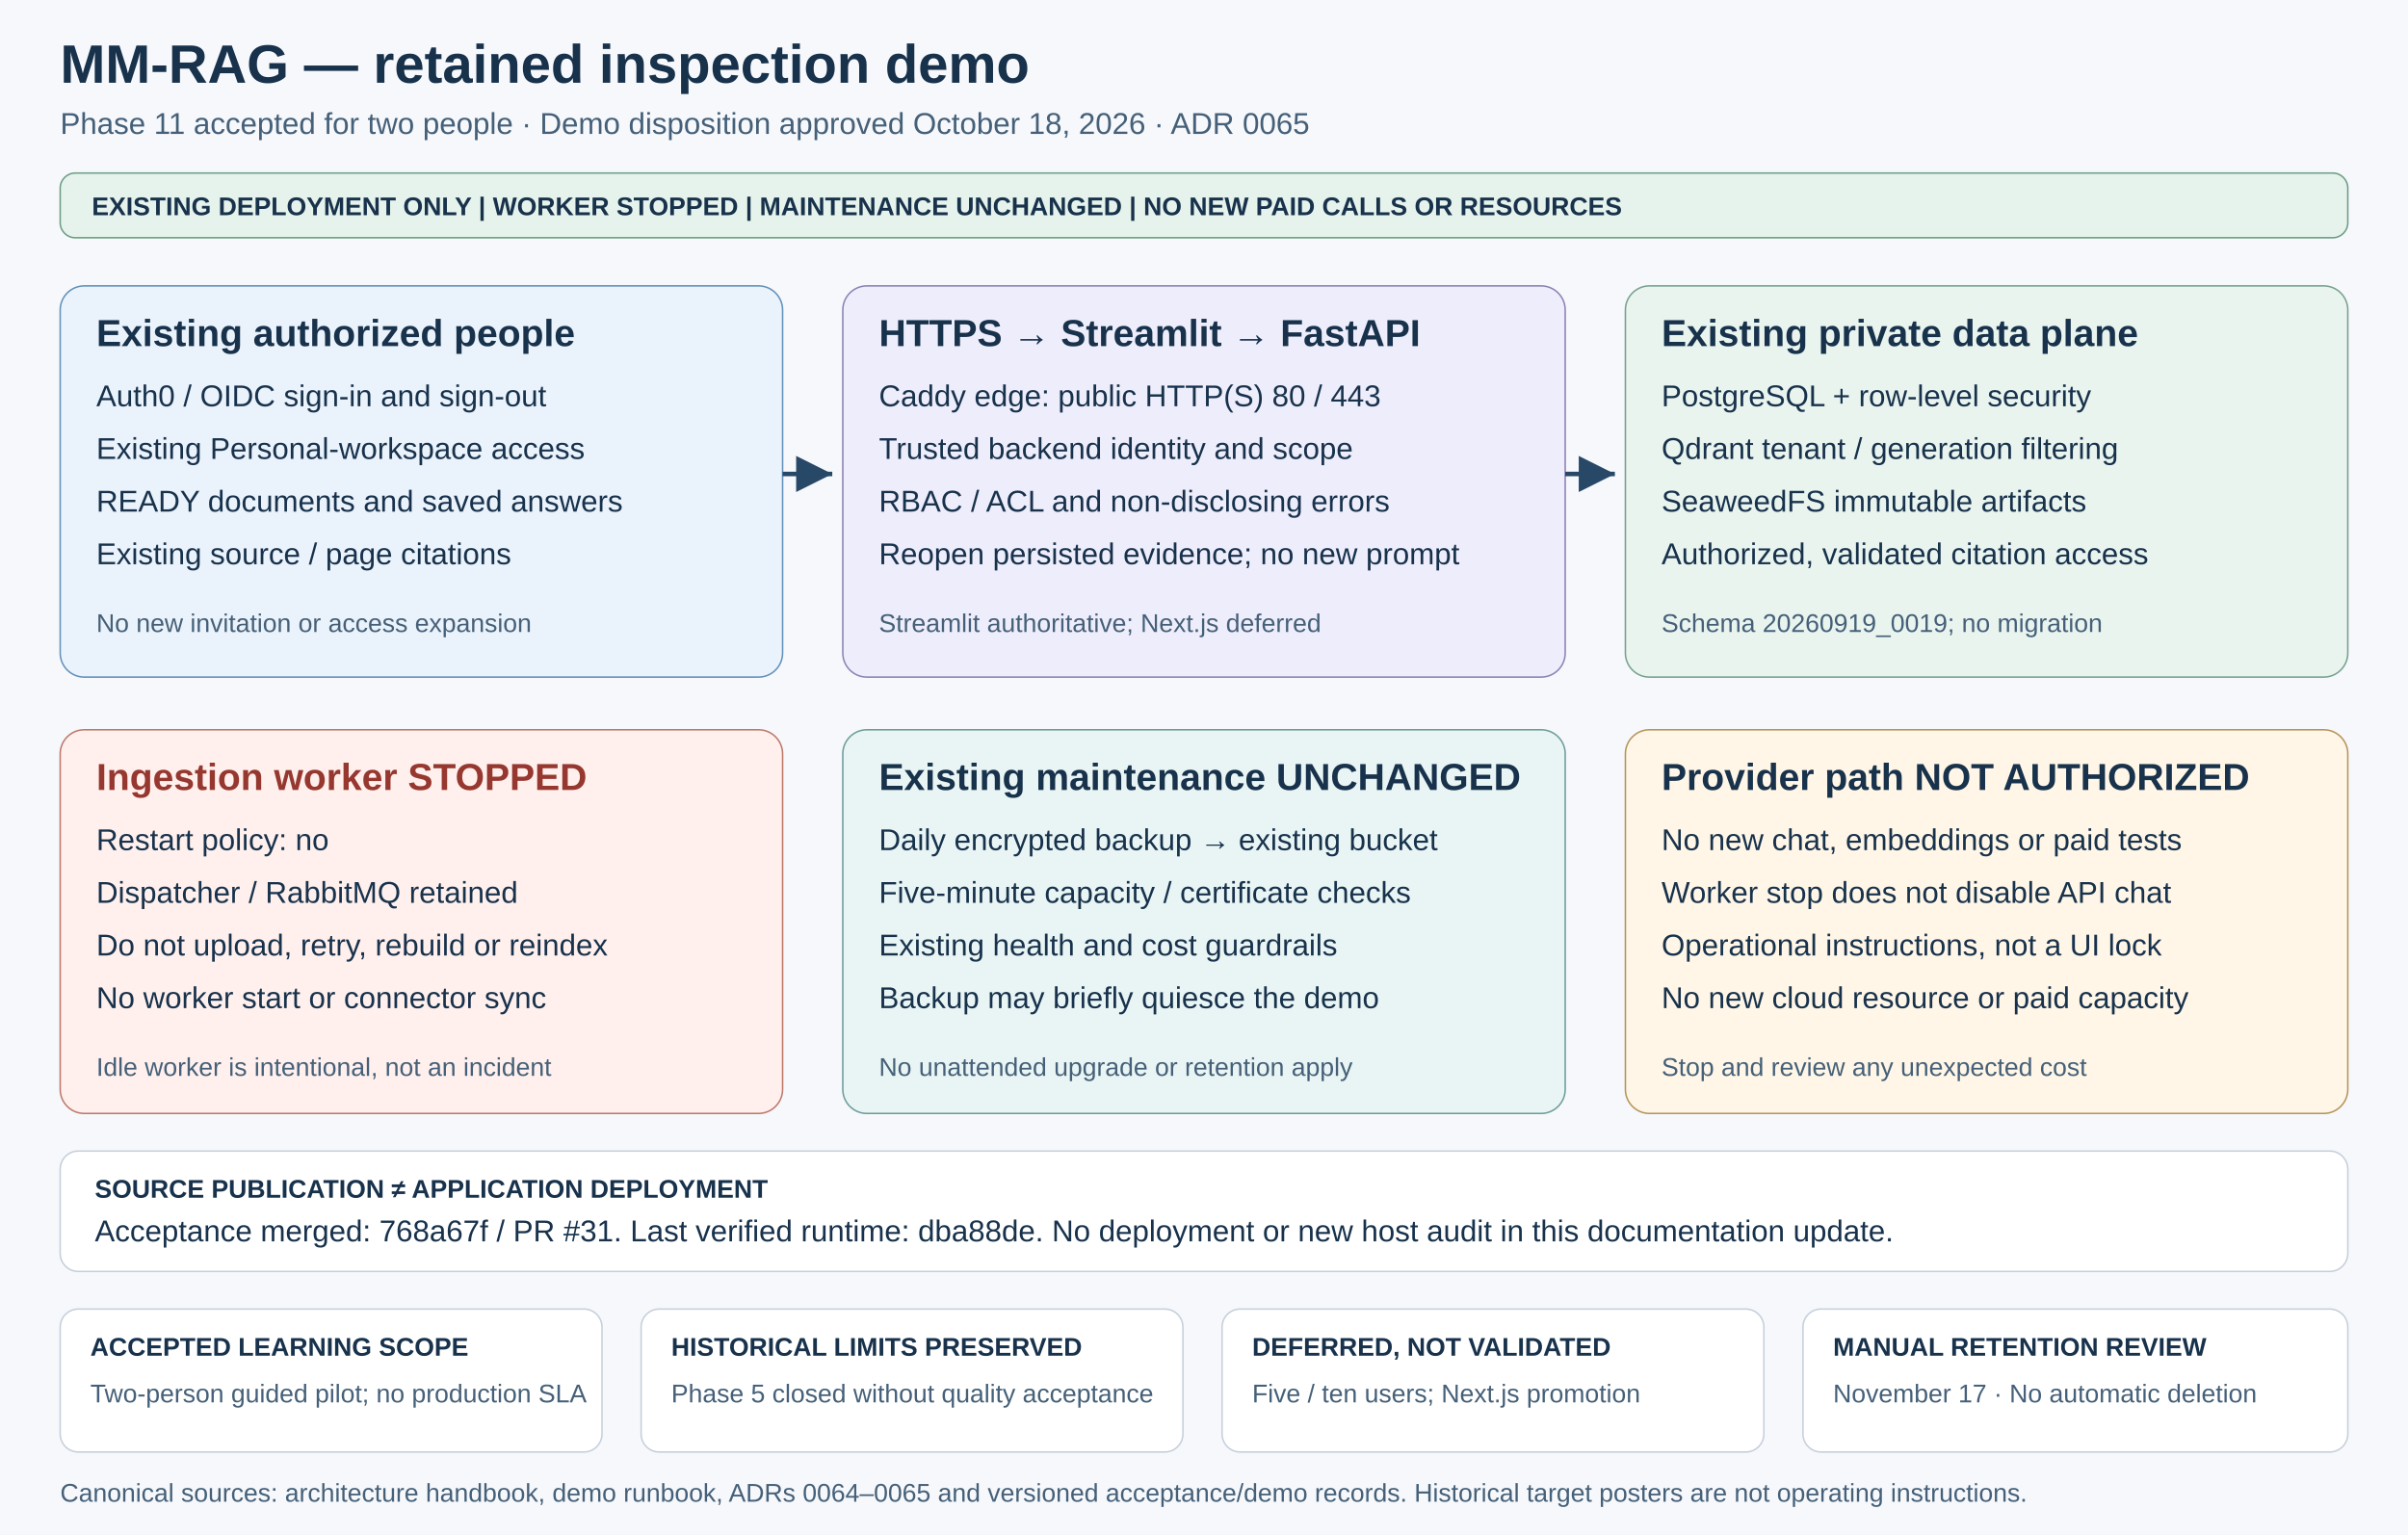
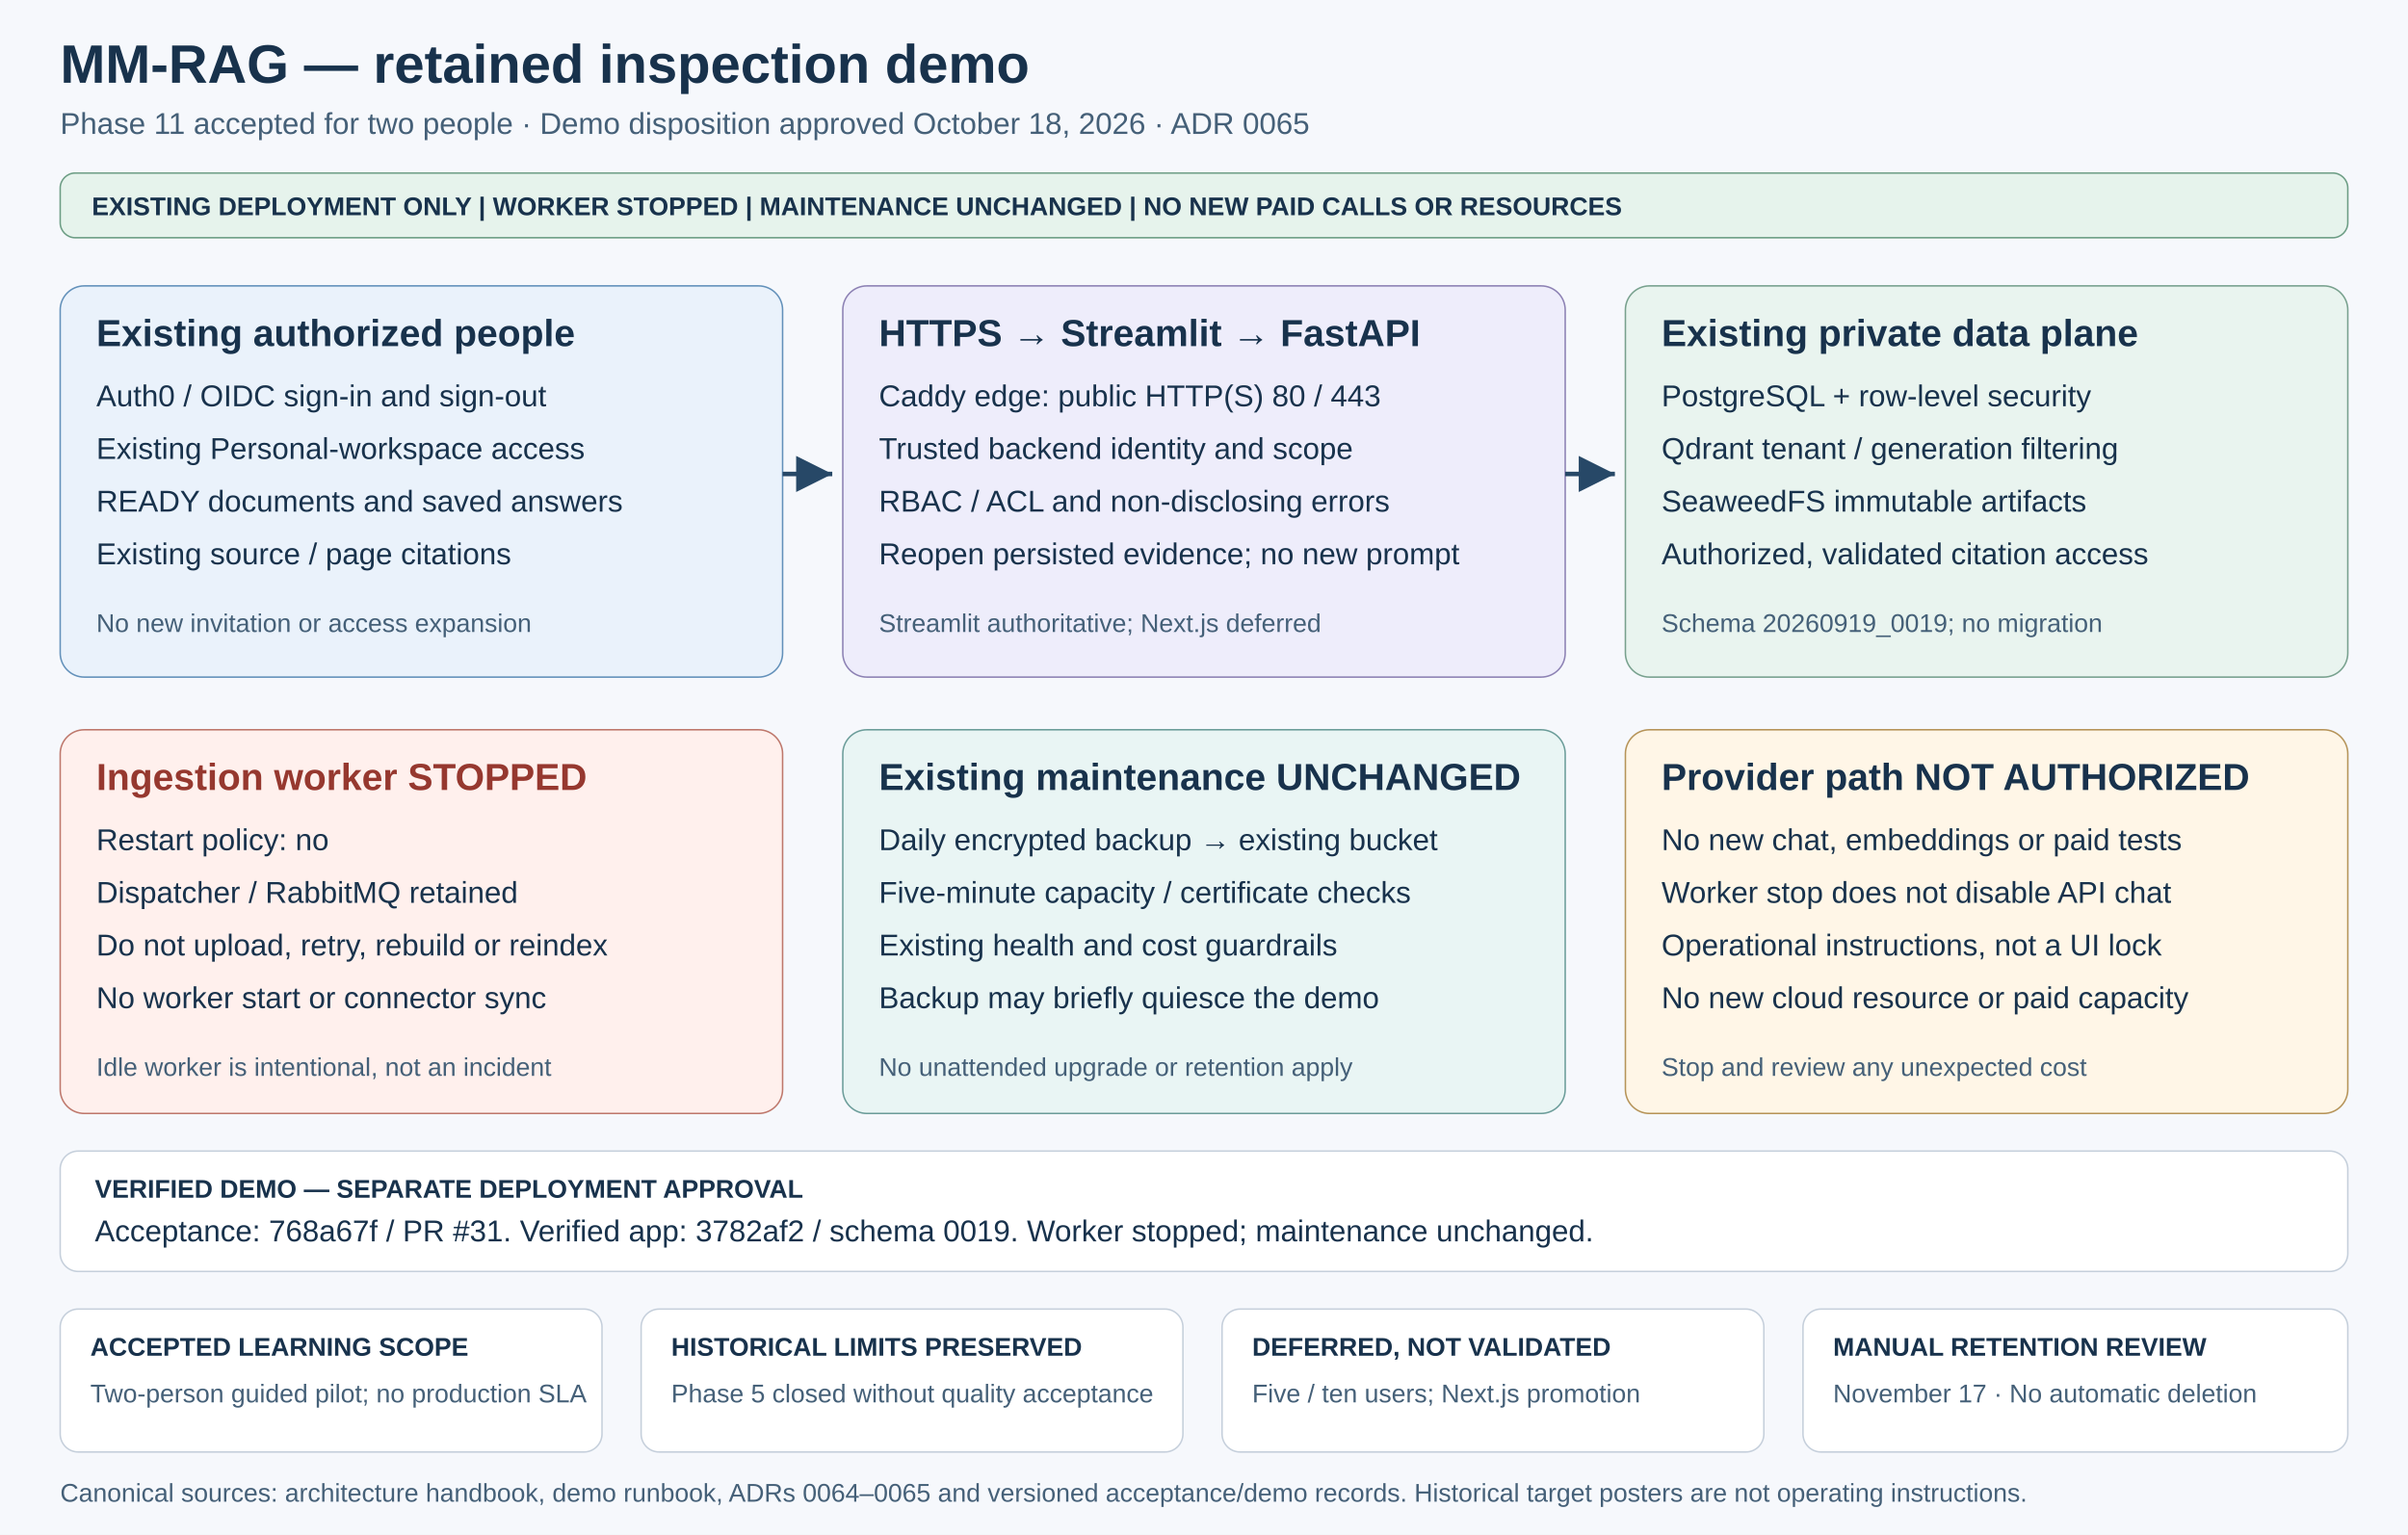
<svg xmlns="http://www.w3.org/2000/svg" width="1600" height="1020" viewBox="0 0 1600 1020" role="img" aria-labelledby="title desc">
  <defs>
    <marker id="arrow" markerWidth="9" markerHeight="9" refX="8" refY="4" orient="auto">
      <path d="M0 0 L8 4 L0 8 Z" fill="#274867" />
    </marker>
    <style>
      text { font-family: Arial, sans-serif; fill: #18324c; }
      .title { font-size: 36px; font-weight: 700; }
      .subtitle { font-size: 20px; fill: #456078; }
      .heading { font-size: 25px; font-weight: 700; }
      .body { font-size: 20px; }
      .small { font-size: 17px; fill: #456078; }
      .label { font-size: 17px; font-weight: 700; }
      .flow { fill: none; stroke: #274867; stroke-width: 3; marker-end: url(#arrow); }
      .stop { fill: #96382f; }
    </style>
  </defs>
  <rect width="1600" height="1020" fill="#f6f8fc" />
  <text x="40" y="55" class="title">MM-RAG — retained inspection demo</text>
  <text x="40" y="89" class="subtitle">Phase 11 accepted for two people · Demo disposition approved October 18, 2026 · ADR 0065</text>
  <rect x="40" y="115" width="1520" height="43" rx="10" fill="#e6f3ec" stroke="#6c9d84" />
  <text x="61" y="143" class="label">EXISTING DEPLOYMENT ONLY     |     WORKER STOPPED     |     MAINTENANCE UNCHANGED     |     NO NEW PAID CALLS OR RESOURCES</text>
  <rect x="40" y="190" width="480" height="260" rx="16" fill="#eaf2fb" stroke="#6391ba" />
  <text x="64" y="230" class="heading">Existing authorized people</text>
  <text x="64" y="270" class="body">Auth0 / OIDC sign-in and sign-out</text>
  <text x="64" y="305" class="body">Existing Personal-workspace access</text>
  <text x="64" y="340" class="body">READY documents and saved answers</text>
  <text x="64" y="375" class="body">Existing source / page citations</text>
  <text x="64" y="420" class="small">No new invitation or access expansion</text>
  <rect x="560" y="190" width="480" height="260" rx="16" fill="#eeedfb" stroke="#8d82b4" />
  <text x="584" y="230" class="heading">HTTPS → Streamlit → FastAPI</text>
  <text x="584" y="270" class="body">Caddy edge: public HTTP(S) 80 / 443</text>
  <text x="584" y="305" class="body">Trusted backend identity and scope</text>
  <text x="584" y="340" class="body">RBAC / ACL and non-disclosing errors</text>
  <text x="584" y="375" class="body">Reopen persisted evidence; no new prompt</text>
  <text x="584" y="420" class="small">Streamlit authoritative; Next.js deferred</text>
  <rect x="1080" y="190" width="480" height="260" rx="16" fill="#e9f4ef" stroke="#78a18e" />
  <text x="1104" y="230" class="heading">Existing private data plane</text>
  <text x="1104" y="270" class="body">PostgreSQL + row-level security</text>
  <text x="1104" y="305" class="body">Qdrant tenant / generation filtering</text>
  <text x="1104" y="340" class="body">SeaweedFS immutable artifacts</text>
  <text x="1104" y="375" class="body">Authorized, validated citation access</text>
  <text x="1104" y="420" class="small">Schema 20260919_0019; no migration</text>
  <path d="M520 315 H553" class="flow" />
  <path d="M1040 315 H1073" class="flow" />
  <rect x="40" y="485" width="480" height="255" rx="16" fill="#fff0ed" stroke="#be786c" />
  <text x="64" y="525" class="heading stop">Ingestion worker STOPPED</text>
  <text x="64" y="565" class="body">Restart policy: no</text>
  <text x="64" y="600" class="body">Dispatcher / RabbitMQ retained</text>
  <text x="64" y="635" class="body">Do not upload, retry, rebuild or reindex</text>
  <text x="64" y="670" class="body">No worker start or connector sync</text>
  <text x="64" y="715" class="small">Idle worker is intentional, not an incident</text>
  <rect x="560" y="485" width="480" height="255" rx="16" fill="#e9f5f4" stroke="#6c9d9a" />
  <text x="584" y="525" class="heading">Existing maintenance UNCHANGED</text>
  <text x="584" y="565" class="body">Daily encrypted backup → existing bucket</text>
  <text x="584" y="600" class="body">Five-minute capacity / certificate checks</text>
  <text x="584" y="635" class="body">Existing health and cost guardrails</text>
  <text x="584" y="670" class="body">Backup may briefly quiesce the demo</text>
  <text x="584" y="715" class="small">No unattended upgrade or retention apply</text>
  <rect x="1080" y="485" width="480" height="255" rx="16" fill="#fff6e7" stroke="#b69459" />
  <text x="1104" y="525" class="heading">Provider path NOT AUTHORIZED</text>
  <text x="1104" y="565" class="body">No new chat, embeddings or paid tests</text>
  <text x="1104" y="600" class="body">Worker stop does not disable API chat</text>
  <text x="1104" y="635" class="body">Operational instructions, not a UI lock</text>
  <text x="1104" y="670" class="body">No new cloud resource or paid capacity</text>
  <text x="1104" y="715" class="small">Stop and review any unexpected cost</text>
  <rect x="40" y="765" width="1520" height="80" rx="12" fill="#fff" stroke="#c5cfdb" />
-   <text x="63" y="796" class="label">SOURCE PUBLICATION ≠ APPLICATION DEPLOYMENT</text>
-   <text x="63" y="825" class="body">Acceptance merged: 768a67f / PR #31. Last verified runtime: dba88de. No deployment or new host audit in this documentation update.</text>
+   <text x="63" y="796" class="label">VERIFIED DEMO — SEPARATE DEPLOYMENT APPROVAL</text>
+   <text x="63" y="825" class="body">Acceptance: 768a67f / PR #31. Verified app: 3782af2 / schema 0019. Worker stopped; maintenance unchanged.</text>
  <rect x="40" y="870" width="360" height="95" rx="12" fill="#fff" stroke="#c5cfdb" />
  <text x="60" y="901" class="label">ACCEPTED LEARNING SCOPE</text>
  <text x="60" y="932" class="small">Two-person guided pilot; no production SLA</text>
  <rect x="426" y="870" width="360" height="95" rx="12" fill="#fff" stroke="#c5cfdb" />
  <text x="446" y="901" class="label">HISTORICAL LIMITS PRESERVED</text>
  <text x="446" y="932" class="small">Phase 5 closed without quality acceptance</text>
  <rect x="812" y="870" width="360" height="95" rx="12" fill="#fff" stroke="#c5cfdb" />
  <text x="832" y="901" class="label">DEFERRED, NOT VALIDATED</text>
  <text x="832" y="932" class="small">Five / ten users; Next.js promotion</text>
  <rect x="1198" y="870" width="362" height="95" rx="12" fill="#fff" stroke="#c5cfdb" />
  <text x="1218" y="901" class="label">MANUAL RETENTION REVIEW</text>
  <text x="1218" y="932" class="small">November 17 · No automatic deletion</text>
  <text x="40" y="998" class="small">Canonical sources: architecture handbook, demo runbook, ADRs 0064–0065 and versioned acceptance/demo records. Historical target posters are not operating instructions.</text>
</svg>
